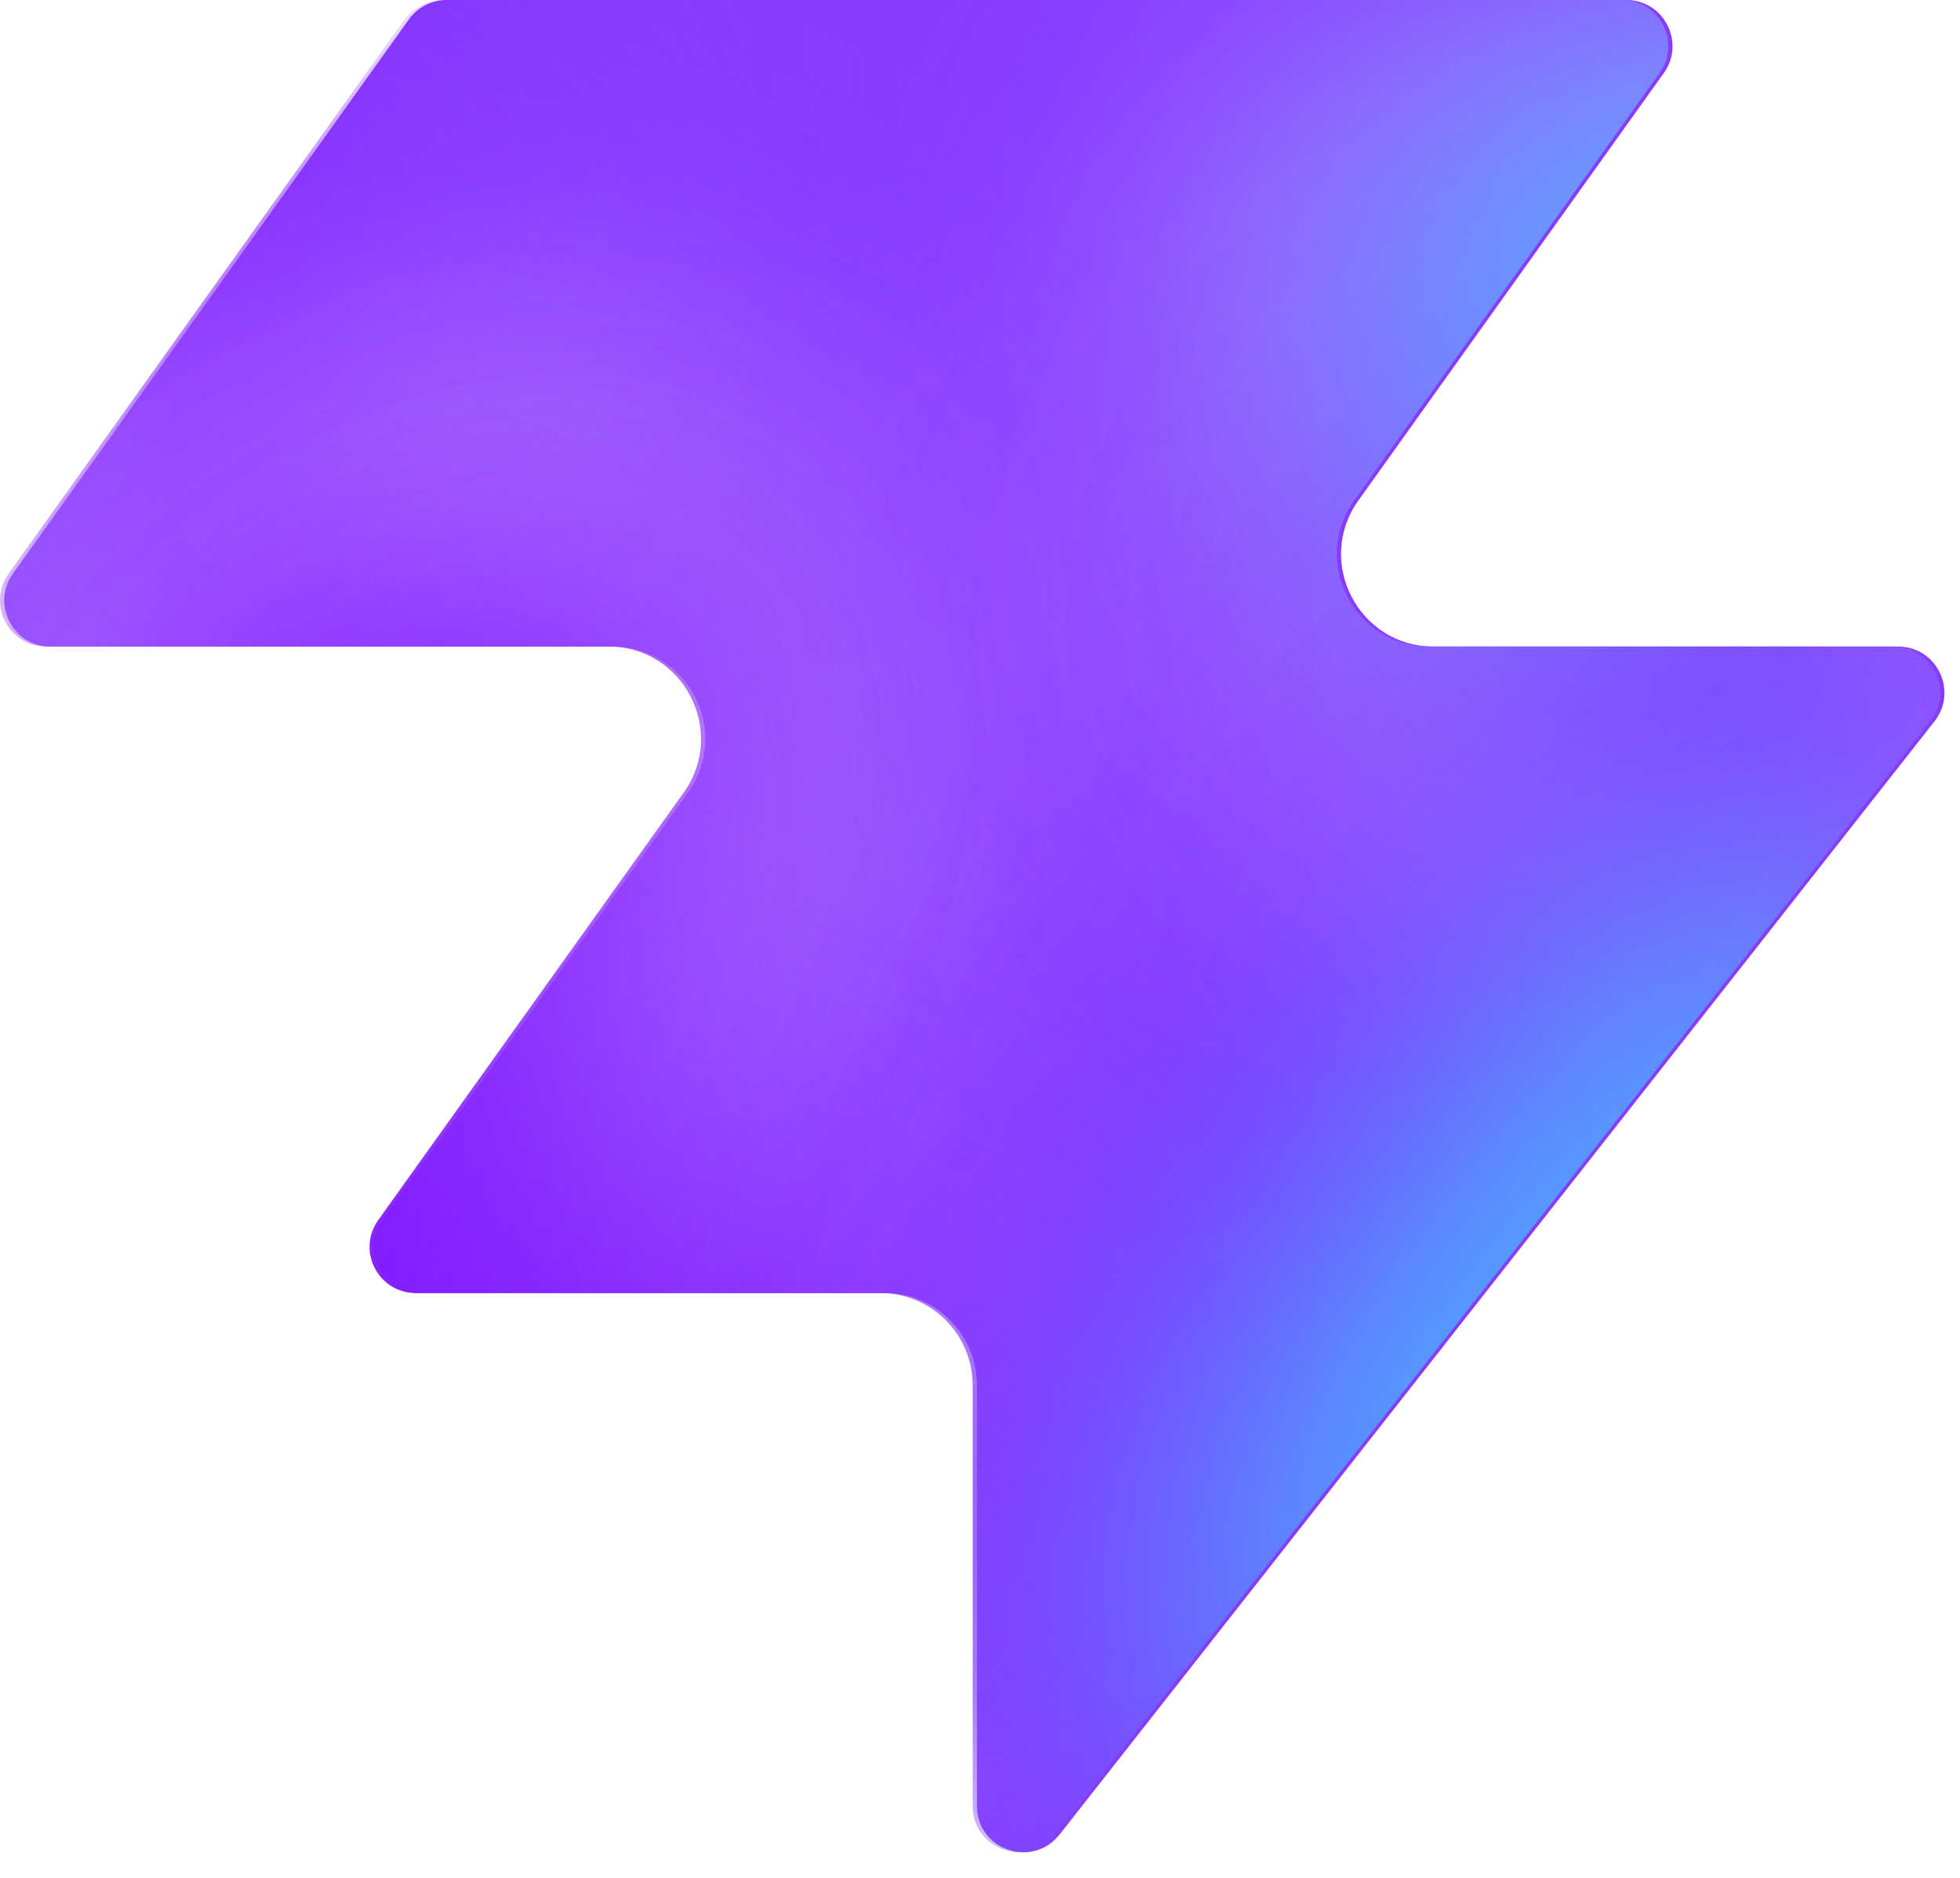
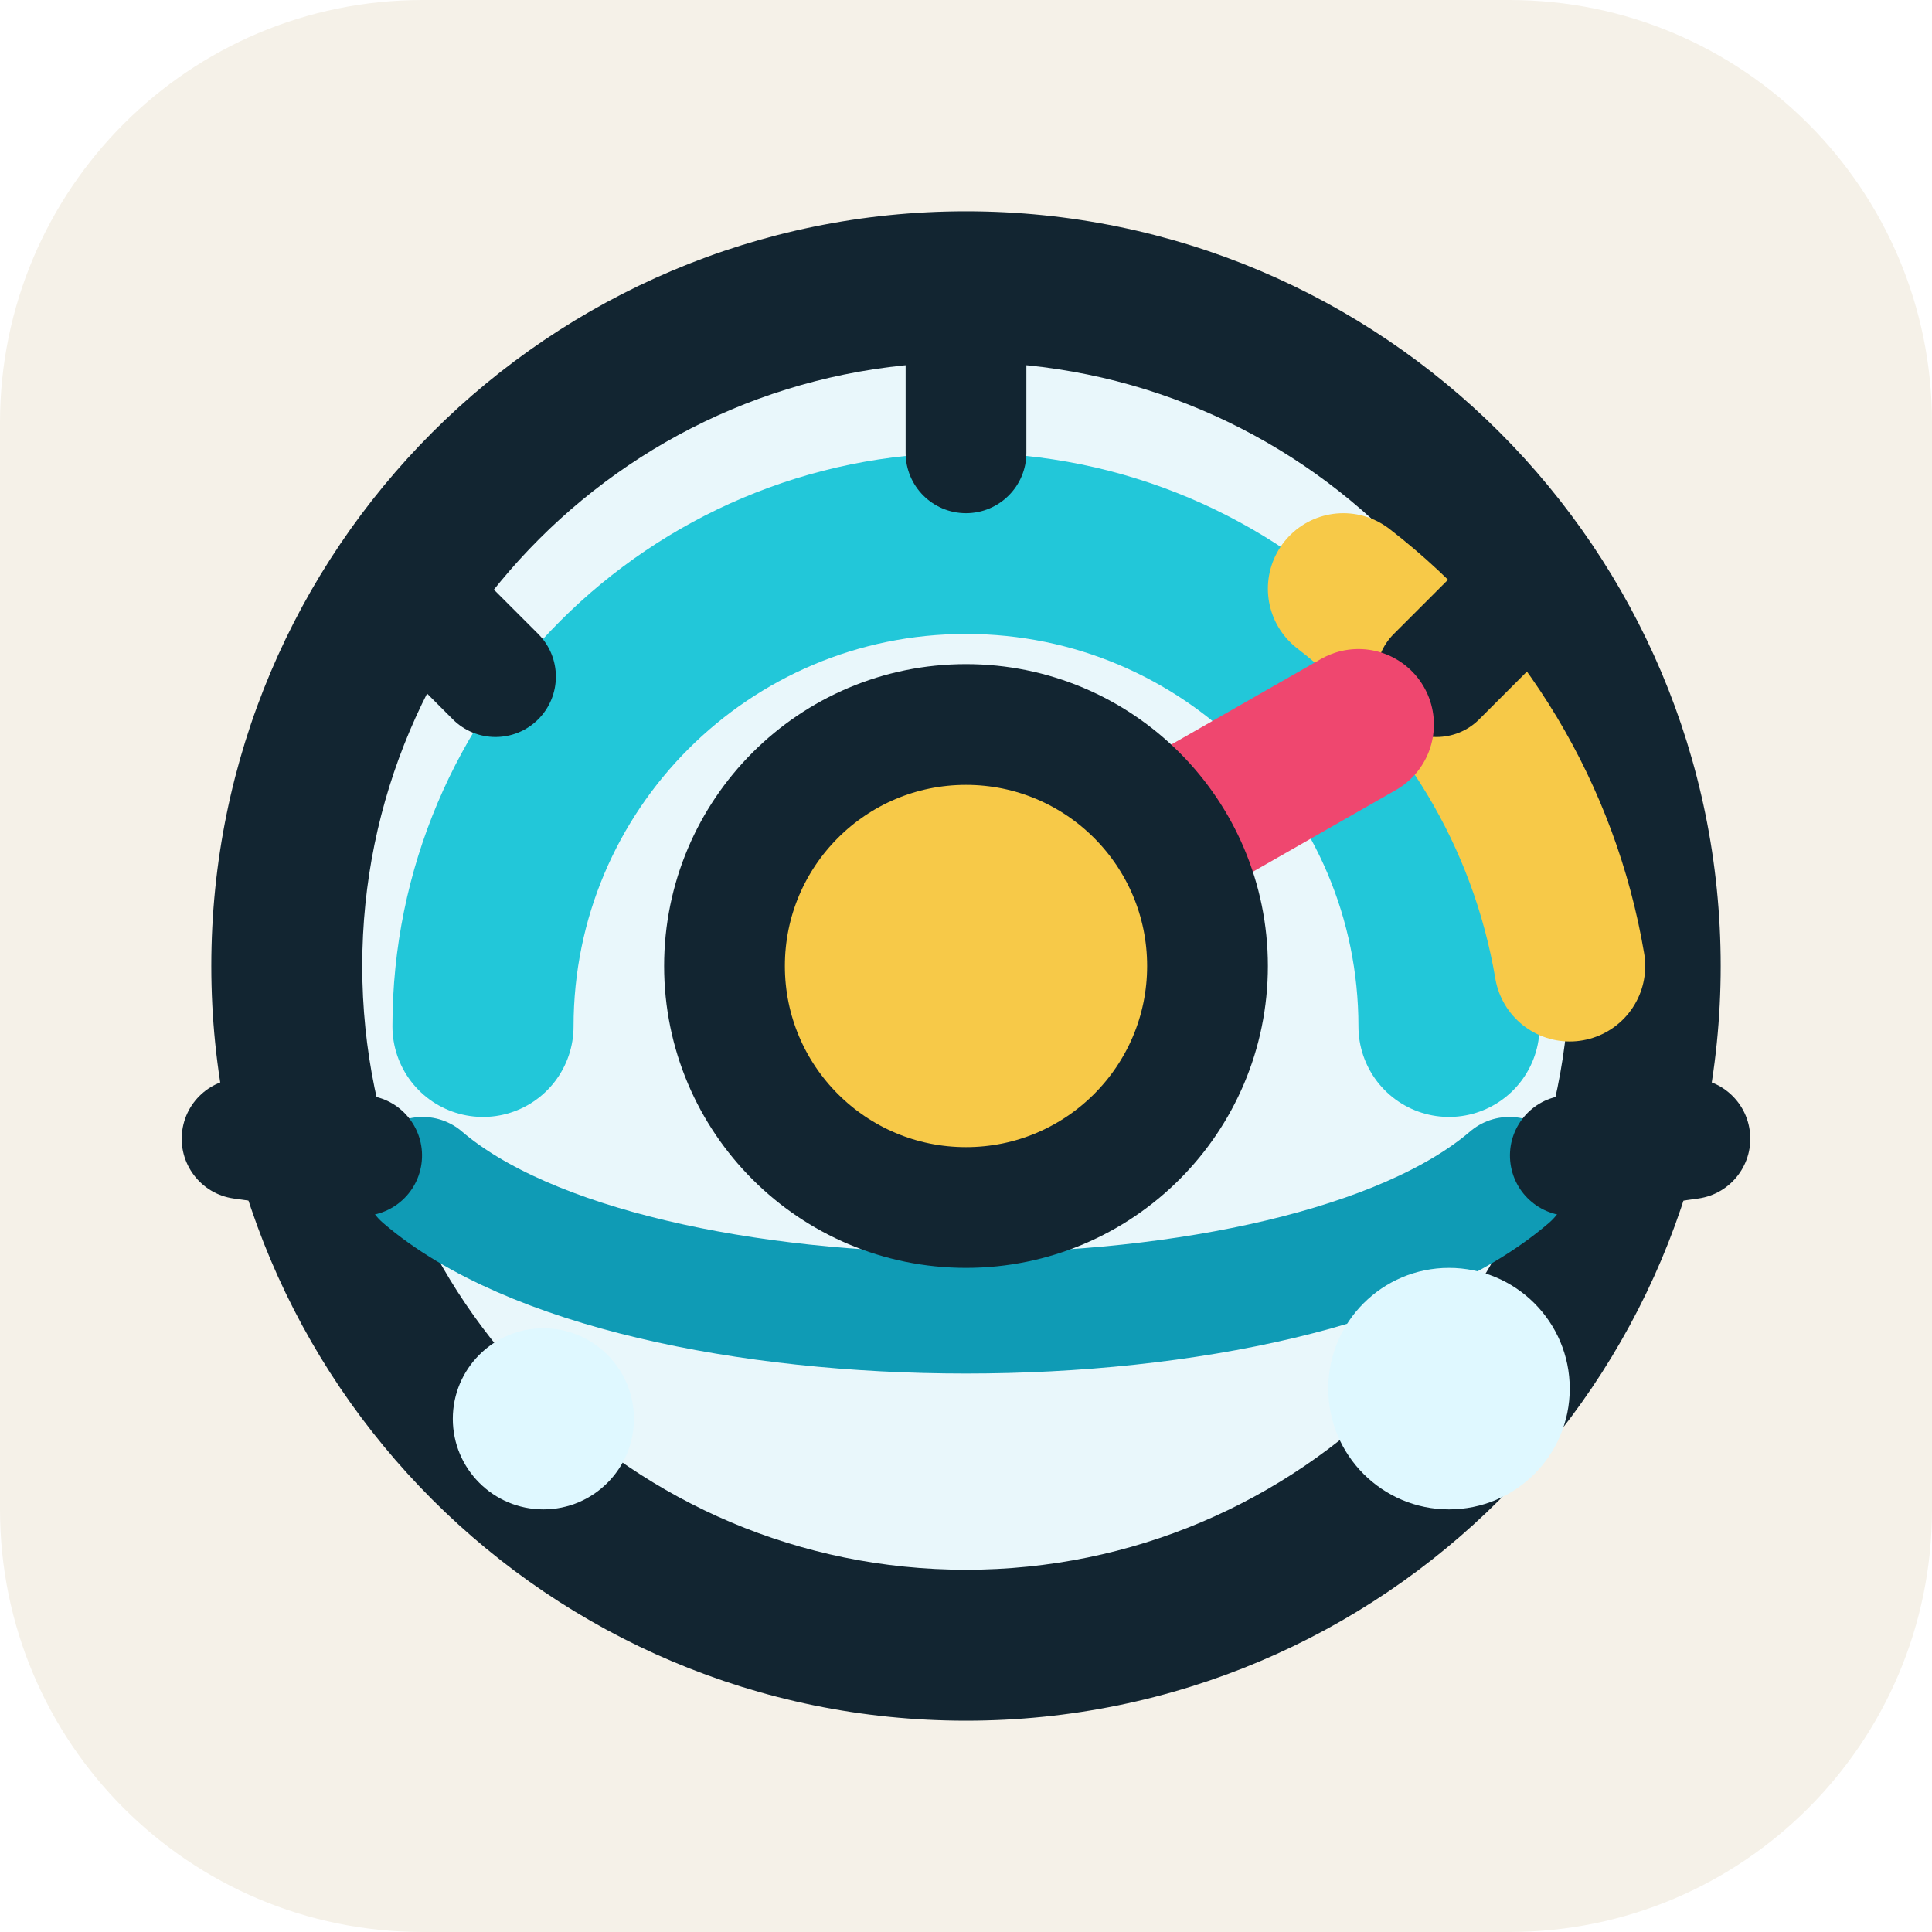
- <svg xmlns="http://www.w3.org/2000/svg" width="48" height="46" fill="none" viewBox="0 0 48 46">
-   <path fill="#863bff" d="M25.946 44.938c-.664.845-2.021.375-2.021-.698V33.937a2.26 2.26 0 0 0-2.262-2.262H10.287c-.92 0-1.456-1.04-.92-1.788l7.48-10.471c1.07-1.497 0-3.578-1.842-3.578H1.237c-.92 0-1.456-1.04-.92-1.788L10.013.474c.214-.297.556-.474.92-.474h28.894c.92 0 1.456 1.04.92 1.788l-7.48 10.471c-1.07 1.498 0 3.579 1.842 3.579h11.377c.943 0 1.473 1.088.89 1.83L25.947 44.94z" style="fill:#863bff;fill:color(display-p3 .525 .23 1);fill-opacity:1" />
-   <mask id="a" width="48" height="46" x="0" y="0" maskUnits="userSpaceOnUse" style="mask-type:alpha">
-     <path fill="#000" d="M25.842 44.938c-.664.844-2.021.375-2.021-.698V33.937a2.26 2.26 0 0 0-2.262-2.262H10.183c-.92 0-1.456-1.04-.92-1.788l7.48-10.471c1.07-1.498 0-3.579-1.842-3.579H1.133c-.92 0-1.456-1.04-.92-1.787L9.91.473c.214-.297.556-.474.92-.474h28.894c.92 0 1.456 1.04.92 1.788l-7.48 10.471c-1.07 1.498 0 3.578 1.842 3.578h11.377c.943 0 1.473 1.088.89 1.832L25.843 44.94z" style="fill:#000;fill-opacity:1" />
-   </mask>
-   <g mask="url(#a)">
-     <g filter="url(#b)">
-       <ellipse cx="5.508" cy="14.704" fill="#ede6ff" rx="5.508" ry="14.704" style="fill:#ede6ff;fill:color(display-p3 .927 .903 1);fill-opacity:1" transform="matrix(.00324 1 1 -.00324 -4.47 31.516)" />
-     </g>
-     <g filter="url(#c)">
-       <ellipse cx="10.399" cy="29.851" fill="#ede6ff" rx="10.399" ry="29.851" style="fill:#ede6ff;fill:color(display-p3 .927 .903 1);fill-opacity:1" transform="matrix(.00324 1 1 -.00324 -39.328 7.883)" />
-     </g>
-     <g filter="url(#d)">
-       <ellipse cx="5.508" cy="30.487" fill="#7e14ff" rx="5.508" ry="30.487" style="fill:#7e14ff;fill:color(display-p3 .492 .077 1);fill-opacity:1" transform="rotate(89.814 -25.913 -14.639)scale(1 -1)" />
-     </g>
-     <g filter="url(#e)">
-       <ellipse cx="5.508" cy="30.599" fill="#7e14ff" rx="5.508" ry="30.599" style="fill:#7e14ff;fill:color(display-p3 .492 .077 1);fill-opacity:1" transform="rotate(89.814 -32.644 -3.334)scale(1 -1)" />
-     </g>
-     <g filter="url(#f)">
-       <ellipse cx="5.508" cy="30.599" fill="#7e14ff" rx="5.508" ry="30.599" style="fill:#7e14ff;fill:color(display-p3 .492 .077 1);fill-opacity:1" transform="matrix(.00324 1 1 -.00324 -34.34 30.47)" />
-     </g>
-     <g filter="url(#g)">
-       <ellipse cx="14.072" cy="22.078" fill="#ede6ff" rx="14.072" ry="22.078" style="fill:#ede6ff;fill:color(display-p3 .927 .903 1);fill-opacity:1" transform="rotate(93.35 24.506 48.493)scale(-1 1)" />
-     </g>
-     <g filter="url(#h)">
-       <ellipse cx="3.47" cy="21.501" fill="#7e14ff" rx="3.47" ry="21.501" style="fill:#7e14ff;fill:color(display-p3 .492 .077 1);fill-opacity:1" transform="rotate(89.009 28.708 47.59)scale(-1 1)" />
-     </g>
-     <g filter="url(#i)">
-       <ellipse cx="3.47" cy="21.501" fill="#7e14ff" rx="3.47" ry="21.501" style="fill:#7e14ff;fill:color(display-p3 .492 .077 1);fill-opacity:1" transform="rotate(89.009 28.708 47.59)scale(-1 1)" />
-     </g>
-     <g filter="url(#j)">
-       <ellipse cx=".387" cy="8.972" fill="#7e14ff" rx="4.407" ry="29.108" style="fill:#7e14ff;fill:color(display-p3 .492 .077 1);fill-opacity:1" transform="rotate(39.51 .387 8.972)" />
-     </g>
-     <g filter="url(#k)">
-       <ellipse cx="47.523" cy="-6.092" fill="#7e14ff" rx="4.407" ry="29.108" style="fill:#7e14ff;fill:color(display-p3 .492 .077 1);fill-opacity:1" transform="rotate(37.892 47.523 -6.092)" />
-     </g>
-     <g filter="url(#l)">
-       <ellipse cx="41.412" cy="6.333" fill="#47bfff" rx="5.971" ry="9.665" style="fill:#47bfff;fill:color(display-p3 .28 .748 1);fill-opacity:1" transform="rotate(37.892 41.412 6.333)" />
-     </g>
-     <g filter="url(#m)">
-       <ellipse cx="-1.879" cy="38.332" fill="#7e14ff" rx="4.407" ry="29.108" style="fill:#7e14ff;fill:color(display-p3 .492 .077 1);fill-opacity:1" transform="rotate(37.892 -1.88 38.332)" />
-     </g>
-     <g filter="url(#n)">
-       <ellipse cx="-1.879" cy="38.332" fill="#7e14ff" rx="4.407" ry="29.108" style="fill:#7e14ff;fill:color(display-p3 .492 .077 1);fill-opacity:1" transform="rotate(37.892 -1.88 38.332)" />
-     </g>
-     <g filter="url(#o)">
-       <ellipse cx="35.651" cy="29.907" fill="#7e14ff" rx="4.407" ry="29.108" style="fill:#7e14ff;fill:color(display-p3 .492 .077 1);fill-opacity:1" transform="rotate(37.892 35.651 29.907)" />
-     </g>
-     <g filter="url(#p)">
-       <ellipse cx="38.418" cy="32.4" fill="#47bfff" rx="5.971" ry="15.297" style="fill:#47bfff;fill:color(display-p3 .28 .748 1);fill-opacity:1" transform="rotate(37.892 38.418 32.4)" />
-     </g>
+ <svg xmlns="http://www.w3.org/2000/svg" viewBox="0 0 64 64" role="img" aria-label="Wash Empire selector dial">
+   <rect width="64" height="64" rx="14" fill="#f5f1e8" />
+   <circle cx="32" cy="32" r="25" fill="#122531" />
+   <circle cx="32" cy="32" r="20" fill="#e9f7fb" />
+   <path d="M16 34a16 16 0 0 1 32 0" fill="none" stroke="#22c7d9" stroke-width="6" stroke-linecap="round" />
+   <path d="M44.5 19.5A20 20 0 0 1 52 32" fill="none" stroke="#f7c948" stroke-width="5" stroke-linecap="round" />
+   <path d="M14 39c7 6 29 6 36 0" fill="none" stroke="#0f9bb5" stroke-width="4" stroke-linecap="round" />
+   <g fill="#122531">
+     <rect x="30" y="9" width="4" height="8" rx="2" />
+     <rect x="47" y="17" width="4" height="8" rx="2" transform="rotate(45 49 21)" />
+     <rect x="52" y="34" width="4" height="8" rx="2" transform="rotate(82 54 38)" />
+     <rect x="8" y="34" width="4" height="8" rx="2" transform="rotate(-82 10 38)" />
+     <rect x="13" y="17" width="4" height="8" rx="2" transform="rotate(-45 15 21)" />
  </g>
-   <defs>
-     <filter id="b" width="60.045" height="41.654" x="-19.77" y="16.149" color-interpolation-filters="sRGB" filterUnits="userSpaceOnUse">
-       <feFlood flood-opacity="0" result="BackgroundImageFix" />
-       <feBlend in="SourceGraphic" in2="BackgroundImageFix" result="shape" />
-       <feGaussianBlur result="effect1_foregroundBlur_2002_17158" stdDeviation="7.659" />
-     </filter>
-     <filter id="c" width="90.34" height="51.437" x="-54.613" y="-7.533" color-interpolation-filters="sRGB" filterUnits="userSpaceOnUse">
-       <feFlood flood-opacity="0" result="BackgroundImageFix" />
-       <feBlend in="SourceGraphic" in2="BackgroundImageFix" result="shape" />
-       <feGaussianBlur result="effect1_foregroundBlur_2002_17158" stdDeviation="7.659" />
-     </filter>
-     <filter id="d" width="79.355" height="29.4" x="-49.64" y="2.03" color-interpolation-filters="sRGB" filterUnits="userSpaceOnUse">
-       <feFlood flood-opacity="0" result="BackgroundImageFix" />
-       <feBlend in="SourceGraphic" in2="BackgroundImageFix" result="shape" />
-       <feGaussianBlur result="effect1_foregroundBlur_2002_17158" stdDeviation="4.596" />
-     </filter>
-     <filter id="e" width="79.579" height="29.4" x="-45.045" y="20.029" color-interpolation-filters="sRGB" filterUnits="userSpaceOnUse">
-       <feFlood flood-opacity="0" result="BackgroundImageFix" />
-       <feBlend in="SourceGraphic" in2="BackgroundImageFix" result="shape" />
-       <feGaussianBlur result="effect1_foregroundBlur_2002_17158" stdDeviation="4.596" />
-     </filter>
-     <filter id="f" width="79.579" height="29.4" x="-43.513" y="21.178" color-interpolation-filters="sRGB" filterUnits="userSpaceOnUse">
-       <feFlood flood-opacity="0" result="BackgroundImageFix" />
-       <feBlend in="SourceGraphic" in2="BackgroundImageFix" result="shape" />
-       <feGaussianBlur result="effect1_foregroundBlur_2002_17158" stdDeviation="4.596" />
-     </filter>
-     <filter id="g" width="74.749" height="58.852" x="15.756" y="-17.901" color-interpolation-filters="sRGB" filterUnits="userSpaceOnUse">
-       <feFlood flood-opacity="0" result="BackgroundImageFix" />
-       <feBlend in="SourceGraphic" in2="BackgroundImageFix" result="shape" />
-       <feGaussianBlur result="effect1_foregroundBlur_2002_17158" stdDeviation="7.659" />
-     </filter>
-     <filter id="h" width="61.377" height="25.362" x="23.548" y="2.284" color-interpolation-filters="sRGB" filterUnits="userSpaceOnUse">
-       <feFlood flood-opacity="0" result="BackgroundImageFix" />
-       <feBlend in="SourceGraphic" in2="BackgroundImageFix" result="shape" />
-       <feGaussianBlur result="effect1_foregroundBlur_2002_17158" stdDeviation="4.596" />
-     </filter>
-     <filter id="i" width="61.377" height="25.362" x="23.548" y="2.284" color-interpolation-filters="sRGB" filterUnits="userSpaceOnUse">
-       <feFlood flood-opacity="0" result="BackgroundImageFix" />
-       <feBlend in="SourceGraphic" in2="BackgroundImageFix" result="shape" />
-       <feGaussianBlur result="effect1_foregroundBlur_2002_17158" stdDeviation="4.596" />
-     </filter>
-     <filter id="j" width="56.045" height="63.649" x="-27.636" y="-22.853" color-interpolation-filters="sRGB" filterUnits="userSpaceOnUse">
-       <feFlood flood-opacity="0" result="BackgroundImageFix" />
-       <feBlend in="SourceGraphic" in2="BackgroundImageFix" result="shape" />
-       <feGaussianBlur result="effect1_foregroundBlur_2002_17158" stdDeviation="4.596" />
-     </filter>
-     <filter id="k" width="54.814" height="64.646" x="20.116" y="-38.415" color-interpolation-filters="sRGB" filterUnits="userSpaceOnUse">
-       <feFlood flood-opacity="0" result="BackgroundImageFix" />
-       <feBlend in="SourceGraphic" in2="BackgroundImageFix" result="shape" />
-       <feGaussianBlur result="effect1_foregroundBlur_2002_17158" stdDeviation="4.596" />
-     </filter>
-     <filter id="l" width="33.541" height="35.313" x="24.641" y="-11.323" color-interpolation-filters="sRGB" filterUnits="userSpaceOnUse">
-       <feFlood flood-opacity="0" result="BackgroundImageFix" />
-       <feBlend in="SourceGraphic" in2="BackgroundImageFix" result="shape" />
-       <feGaussianBlur result="effect1_foregroundBlur_2002_17158" stdDeviation="4.596" />
-     </filter>
-     <filter id="m" width="54.814" height="64.646" x="-29.286" y="6.009" color-interpolation-filters="sRGB" filterUnits="userSpaceOnUse">
-       <feFlood flood-opacity="0" result="BackgroundImageFix" />
-       <feBlend in="SourceGraphic" in2="BackgroundImageFix" result="shape" />
-       <feGaussianBlur result="effect1_foregroundBlur_2002_17158" stdDeviation="4.596" />
-     </filter>
-     <filter id="n" width="54.814" height="64.646" x="-29.286" y="6.009" color-interpolation-filters="sRGB" filterUnits="userSpaceOnUse">
-       <feFlood flood-opacity="0" result="BackgroundImageFix" />
-       <feBlend in="SourceGraphic" in2="BackgroundImageFix" result="shape" />
-       <feGaussianBlur result="effect1_foregroundBlur_2002_17158" stdDeviation="4.596" />
-     </filter>
-     <filter id="o" width="54.814" height="64.646" x="8.244" y="-2.416" color-interpolation-filters="sRGB" filterUnits="userSpaceOnUse">
-       <feFlood flood-opacity="0" result="BackgroundImageFix" />
-       <feBlend in="SourceGraphic" in2="BackgroundImageFix" result="shape" />
-       <feGaussianBlur result="effect1_foregroundBlur_2002_17158" stdDeviation="4.596" />
-     </filter>
-     <filter id="p" width="39.409" height="43.623" x="18.713" y="10.588" color-interpolation-filters="sRGB" filterUnits="userSpaceOnUse">
-       <feFlood flood-opacity="0" result="BackgroundImageFix" />
-       <feBlend in="SourceGraphic" in2="BackgroundImageFix" result="shape" />
-       <feGaussianBlur result="effect1_foregroundBlur_2002_17158" stdDeviation="4.596" />
-     </filter>
-   </defs>
+   <path d="M31 32 45 24" fill="none" stroke="#ef476f" stroke-width="5" stroke-linecap="round" />
+   <circle cx="32" cy="32" r="8" fill="#f7c948" stroke="#122531" stroke-width="4" />
+   <circle cx="48" cy="46" r="4" fill="#dff8ff" />
+   <circle cx="18" cy="47" r="3" fill="#dff8ff" />
</svg>
